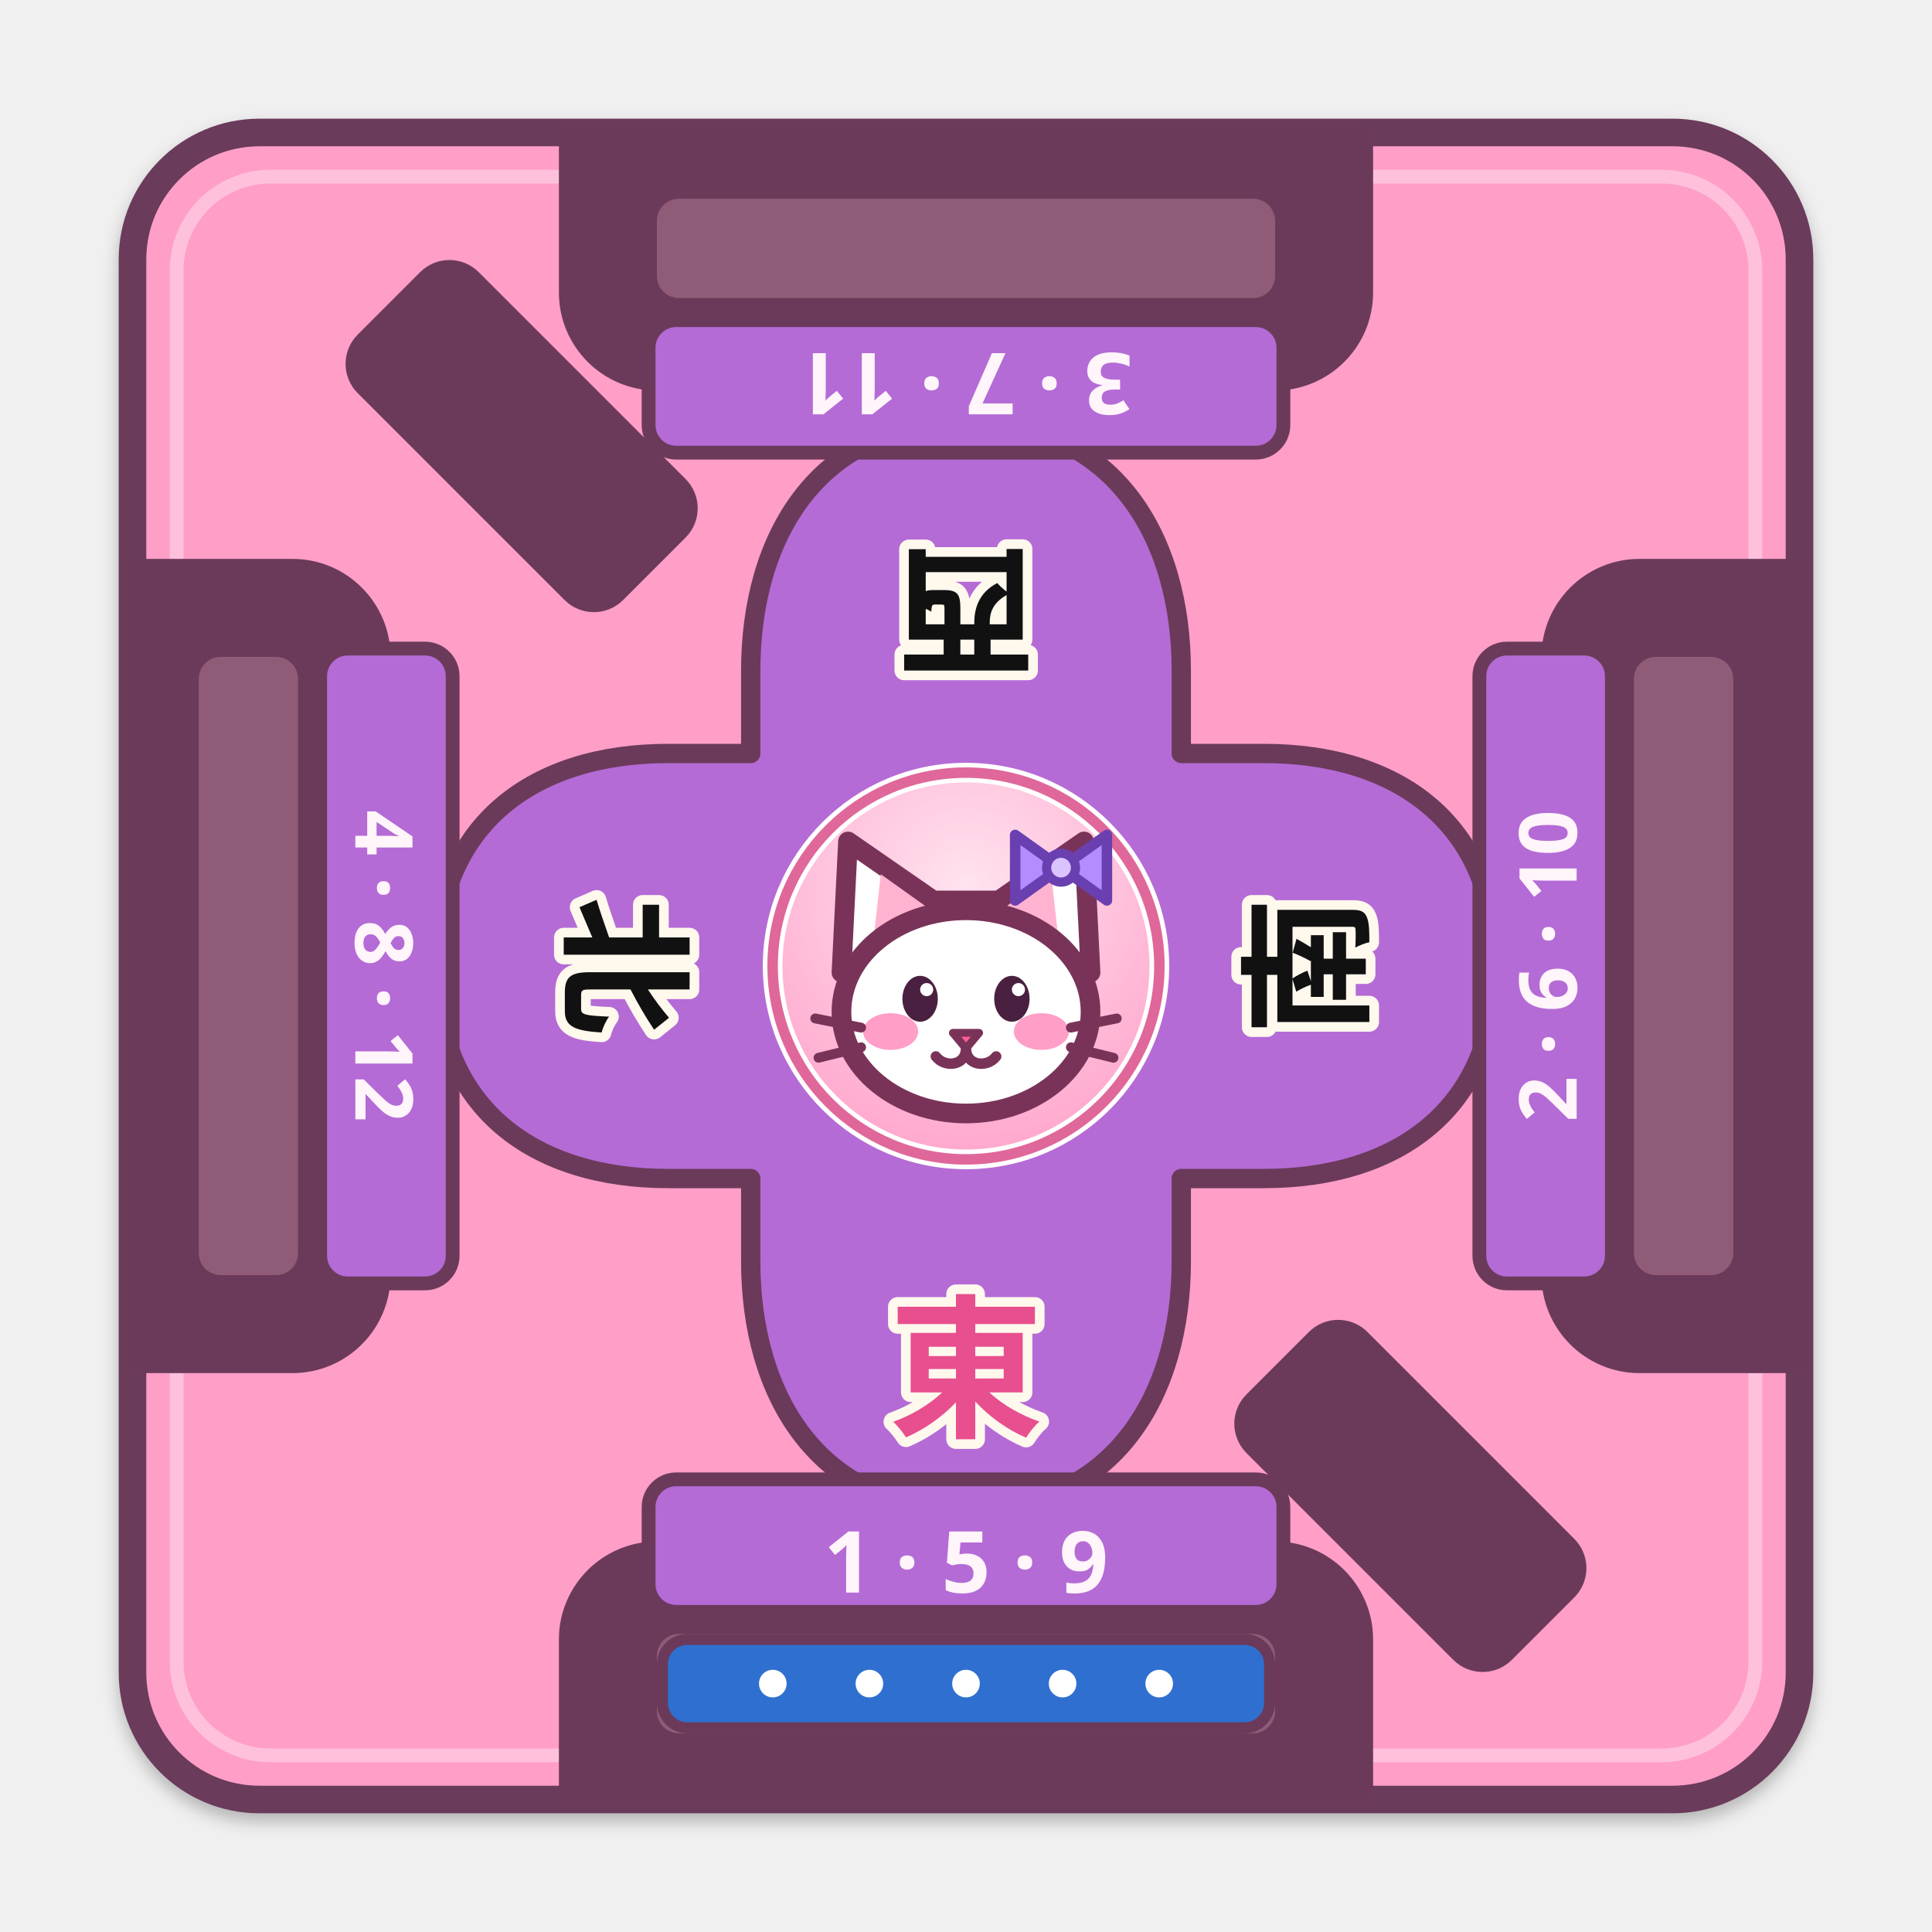
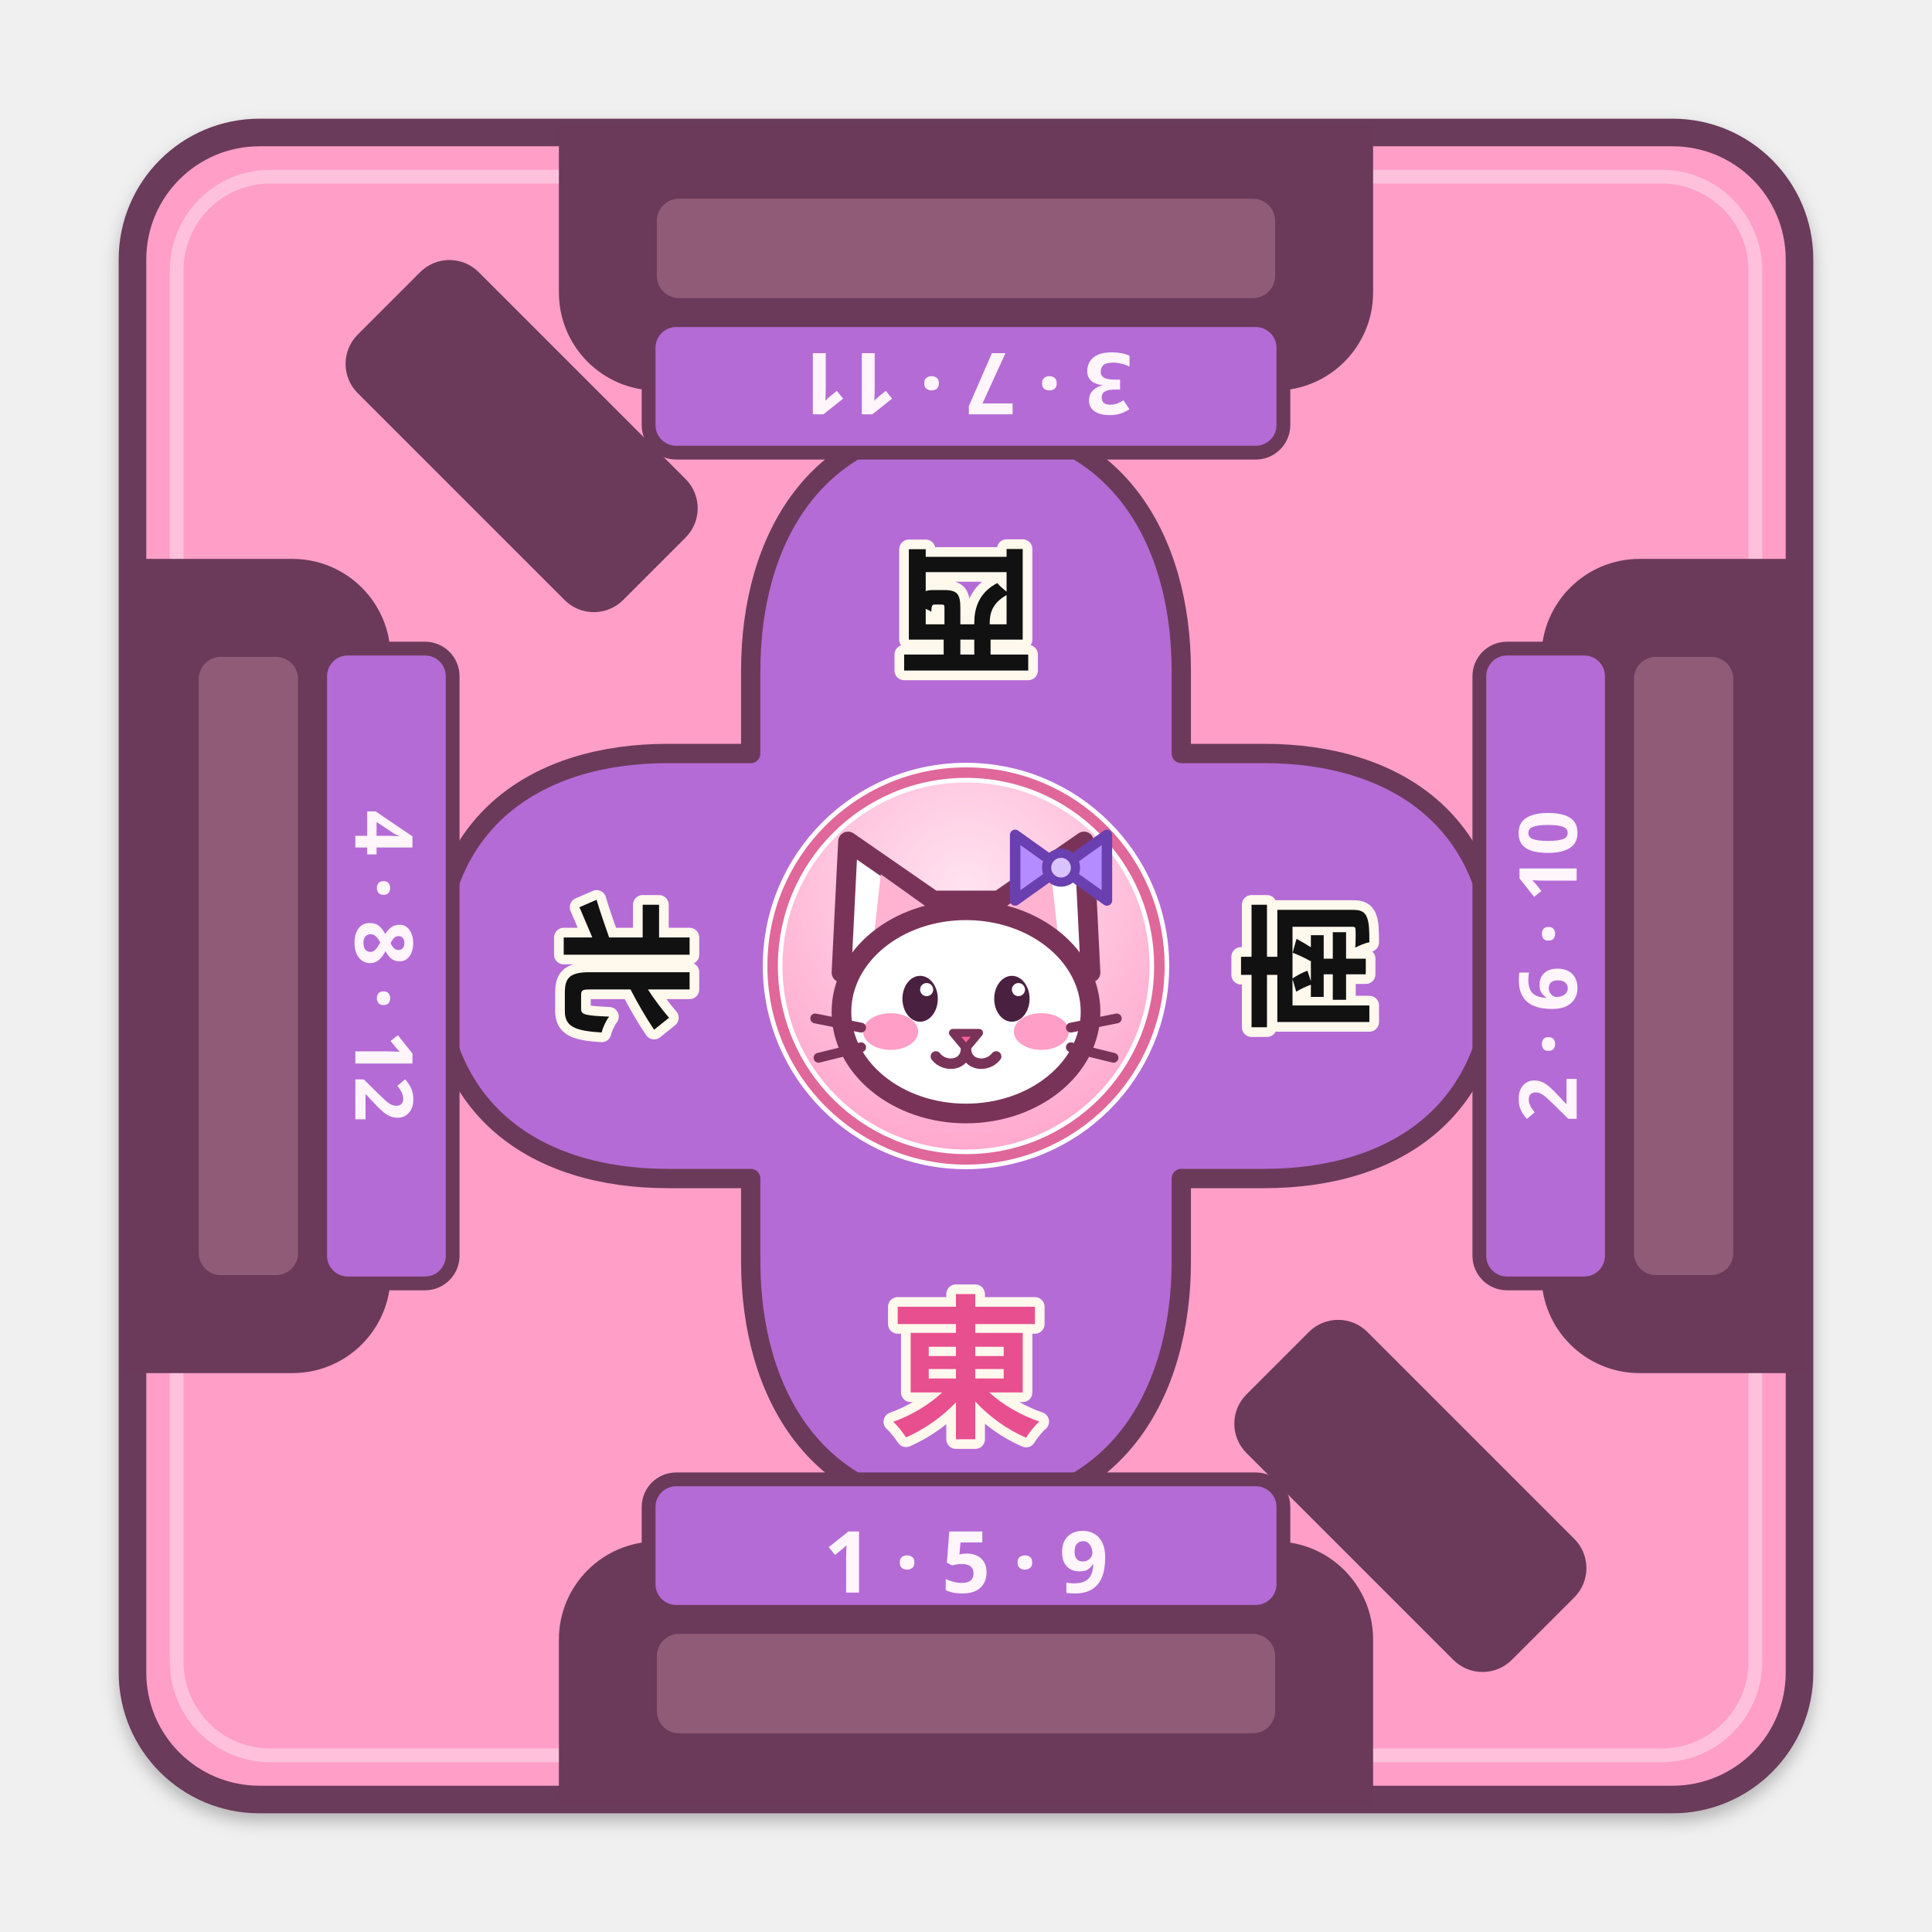
<svg xmlns="http://www.w3.org/2000/svg" viewBox="0 0 700 700" role="img" aria-label="Compass">
  <defs>
    <filter id="soft" x="-5%" y="-5%" width="110%" height="110%">
      <feDropShadow dx="0" dy="3" stdDeviation="3" flood-opacity=".25" />
    </filter>
  </defs>
  <rect x="48" y="48" width="604" height="604" rx="46" fill="#ff9ec7" stroke="#6b3a5a" stroke-width="10" filter="url(#soft)" />
  <rect x="64" y="64" width="572" height="572" rx="34" fill="none" stroke="#fff" stroke-opacity=".35" stroke-width="5" />
  <path d="M205 48H495V106C495 124.2 480.2 139 462 139H238C219.8 139 205 124.2 205 106V48Z" fill="#6b3a5a" stroke="#6b3a5a" stroke-width="5" />
  <path d="M205 652H495V594C495 575.8 480.2 561 462 561H238C219.8 561 205 575.8 205 594V652Z" fill="#6b3a5a" stroke="#6b3a5a" stroke-width="5" />
  <path d="M48 205H106C124.2 205 139 219.8 139 238V462C139 480.2 124.2 495 106 495H48V205Z" fill="#6b3a5a" stroke="#6b3a5a" stroke-width="5" />
  <path d="M652 205H594C575.8 205 561 219.8 561 238V462C561 480.2 575.8 495 594 495H652V205Z" fill="#6b3a5a" stroke="#6b3a5a" stroke-width="5" />
  <rect x="236" y="70" width="228" height="40" rx="10" fill="#8f5b77" stroke="#6b3a5a" stroke-width="4" />
  <rect x="236" y="590" width="228" height="40" rx="10" fill="#8f5b77" stroke="#6b3a5a" stroke-width="4" />
  <rect x="70" y="236" width="40" height="228" rx="10" fill="#8f5b77" stroke="#6b3a5a" stroke-width="4" />
  <rect x="590" y="236" width="40" height="228" rx="10" fill="#8f5b77" stroke="#6b3a5a" stroke-width="4" />
  <rect x="160" y="92" width="58" height="132" rx="13" fill="#6b3a5a" stroke="#6b3a5a" stroke-width="4" transform="rotate(-45 189 158)" />
  <rect x="482" y="476" width="58" height="132" rx="13" fill="#6b3a5a" stroke="#6b3a5a" stroke-width="4" transform="rotate(-45 511 542)" />
  <path d="M350 153C404 153 428 195 428 243V273H458C506 273 542 298 542 350C542 402 506 427 458 427H428V457C428 505 404 547 350 547C296 547 272 505 272 457V427H242C194 427 158 402 158 350C158 298 194 273 242 273H272V243C272 195 296 153 350 153Z" fill="#b46bd6" stroke="#6b3a5a" stroke-width="7" stroke-linejoin="round" />
  <rect x="235" y="116" width="230" height="48" rx="10" fill="#b46bd6" stroke="#6b3a5a" stroke-width="5" />
  <rect x="235" y="536" width="230" height="48" rx="10" fill="#b46bd6" stroke="#6b3a5a" stroke-width="5" />
  <rect x="116" y="235" width="48" height="230" rx="10" fill="#b46bd6" stroke="#6b3a5a" stroke-width="5" />
  <rect x="536" y="235" width="48" height="230" rx="10" fill="#b46bd6" stroke="#6b3a5a" stroke-width="5" />
-   <rect x="240" y="594" width="220" height="32" rx="9" fill="#2f6fd0" stroke="#6b3a5a" stroke-width="4" />
-   <circle cx="280" cy="610" r="5" fill="#fff" />
-   <circle cx="315" cy="610" r="5" fill="#fff" />
-   <circle cx="350" cy="610" r="5" fill="#fff" />
-   <circle cx="385" cy="610" r="5" fill="#fff" />
-   <circle cx="420" cy="610" r="5" fill="#fff" />
  <g transform="translate(274 274) scale(2.375)">
    <defs>
      <radialGradient id="emb-bg" cx=".5" cy=".3" r=".8">
        <stop offset="0" stop-color="#ffe3f0" />
        <stop offset="1" stop-color="#ff9ec7" />
      </radialGradient>
    </defs>
    <circle cx="32" cy="32" r="29.5" fill="url(#emb-bg)" stroke="#fff" stroke-width="3" />
    <circle cx="32" cy="32" r="29.5" fill="none" stroke="#e0679a" stroke-width="1.6" />
    <path d="M13 33 14 13l13 9h10l13-9 1 20" fill="#fff" stroke="#7a3358" stroke-width="3" stroke-linejoin="round" stroke-linecap="round" />
    <path d="M18 27 19 18l7 5ZM46 27l-1-9-7 5Z" fill="#ffb3d1" />
    <ellipse cx="32" cy="39" rx="19" ry="15.5" fill="#fff" stroke="#7a3358" stroke-width="3" />
    <ellipse cx="20.5" cy="42" rx="4.2" ry="2.8" fill="#ff9ec7" />
    <ellipse cx="43.5" cy="42" rx="4.2" ry="2.8" fill="#ff9ec7" />
    <ellipse cx="25" cy="37" rx="2.7" ry="3.5" fill="#4a2040" />
    <ellipse cx="39" cy="37" rx="2.7" ry="3.5" fill="#4a2040" />
    <circle cx="26" cy="35.6" r="1" fill="#fff" />
    <circle cx="40" cy="35.6" r="1" fill="#fff" />
    <path d="M30 42.2h4l-2 2.4Z" fill="#ff5f9a" stroke="#7a3358" stroke-width="1.2" stroke-linejoin="round" />
    <path d="M32 44.6c0 2.6-3.2 3-4.6 1.2M32 44.6c0 2.6 3.2 3 4.6 1.2" fill="none" stroke="#7a3358" stroke-width="1.6" stroke-linecap="round" />
    <path d="M9 40l7 1.4M9.5 46l6.5-1.6M55 40l-7 1.4M54.5 46 48 44.4" stroke="#7a3358" stroke-width="1.5" stroke-linecap="round" />
    <g transform="translate(46.5 17)">
      <path d="M0 0 -7-5v10Z M0 0 7-5v10Z" fill="#b48cff" stroke="#6a3fb0" stroke-width="1.6" stroke-linejoin="round" />
      <circle r="2.2" fill="#d9c4ff" stroke="#6a3fb0" stroke-width="1.4" />
    </g>
  </g>
  <text transform="rotate(0 350 565)" x="350" y="565" font-family="'Barlow Semi Condensed','Barlow',system-ui,sans-serif" font-weight="800" font-size="31" fill="#fff5fa" stroke="#b46bd6" stroke-width="6" paint-order="stroke" stroke-linejoin="round" text-anchor="middle" dominant-baseline="central">1 · 5 · 9</text>
  <text transform="rotate(0 350 492)" x="350" y="492" font-family="'Noto Serif JP','Hiragino Mincho ProN','Yu Mincho',serif" font-weight="800" font-size="56" fill="#e84f8f" stroke="#fff8ed" stroke-width="7" paint-order="stroke" stroke-linejoin="round" text-anchor="middle" dominant-baseline="central">東</text>
  <text transform="rotate(180 350 140)" x="350" y="140" font-family="'Barlow Semi Condensed','Barlow',system-ui,sans-serif" font-weight="800" font-size="31" fill="#fff5fa" stroke="#b46bd6" stroke-width="6" paint-order="stroke" stroke-linejoin="round" text-anchor="middle" dominant-baseline="central">3 · 7 · 11</text>
  <text transform="rotate(180 350 225)" x="350" y="225" font-family="'Noto Serif JP','Hiragino Mincho ProN','Yu Mincho',serif" font-weight="800" font-size="50" fill="#111111" stroke="#fff8ed" stroke-width="7" paint-order="stroke" stroke-linejoin="round" text-anchor="middle" dominant-baseline="central">西</text>
  <text transform="rotate(90 140 350)" x="140" y="350" font-family="'Barlow Semi Condensed','Barlow',system-ui,sans-serif" font-weight="800" font-size="29" fill="#fff5fa" stroke="#b46bd6" stroke-width="6" paint-order="stroke" stroke-linejoin="round" text-anchor="middle" dominant-baseline="central">4 · 8 · 12</text>
  <text transform="rotate(90 230 350)" x="230" y="350" font-family="'Noto Serif JP','Hiragino Mincho ProN','Yu Mincho',serif" font-weight="800" font-size="50" fill="#111111" stroke="#fff8ed" stroke-width="7" paint-order="stroke" stroke-linejoin="round" text-anchor="middle" dominant-baseline="central">北</text>
  <text transform="rotate(-90 560 350)" x="560" y="350" font-family="'Barlow Semi Condensed','Barlow',system-ui,sans-serif" font-weight="800" font-size="29" fill="#fff5fa" stroke="#b46bd6" stroke-width="6" paint-order="stroke" stroke-linejoin="round" text-anchor="middle" dominant-baseline="central">2 · 6 · 10</text>
  <text transform="rotate(-90 470 350)" x="470" y="350" font-family="'Noto Serif JP','Hiragino Mincho ProN','Yu Mincho',serif" font-weight="800" font-size="50" fill="#111111" stroke="#fff8ed" stroke-width="7" paint-order="stroke" stroke-linejoin="round" text-anchor="middle" dominant-baseline="central">南</text>
</svg>
